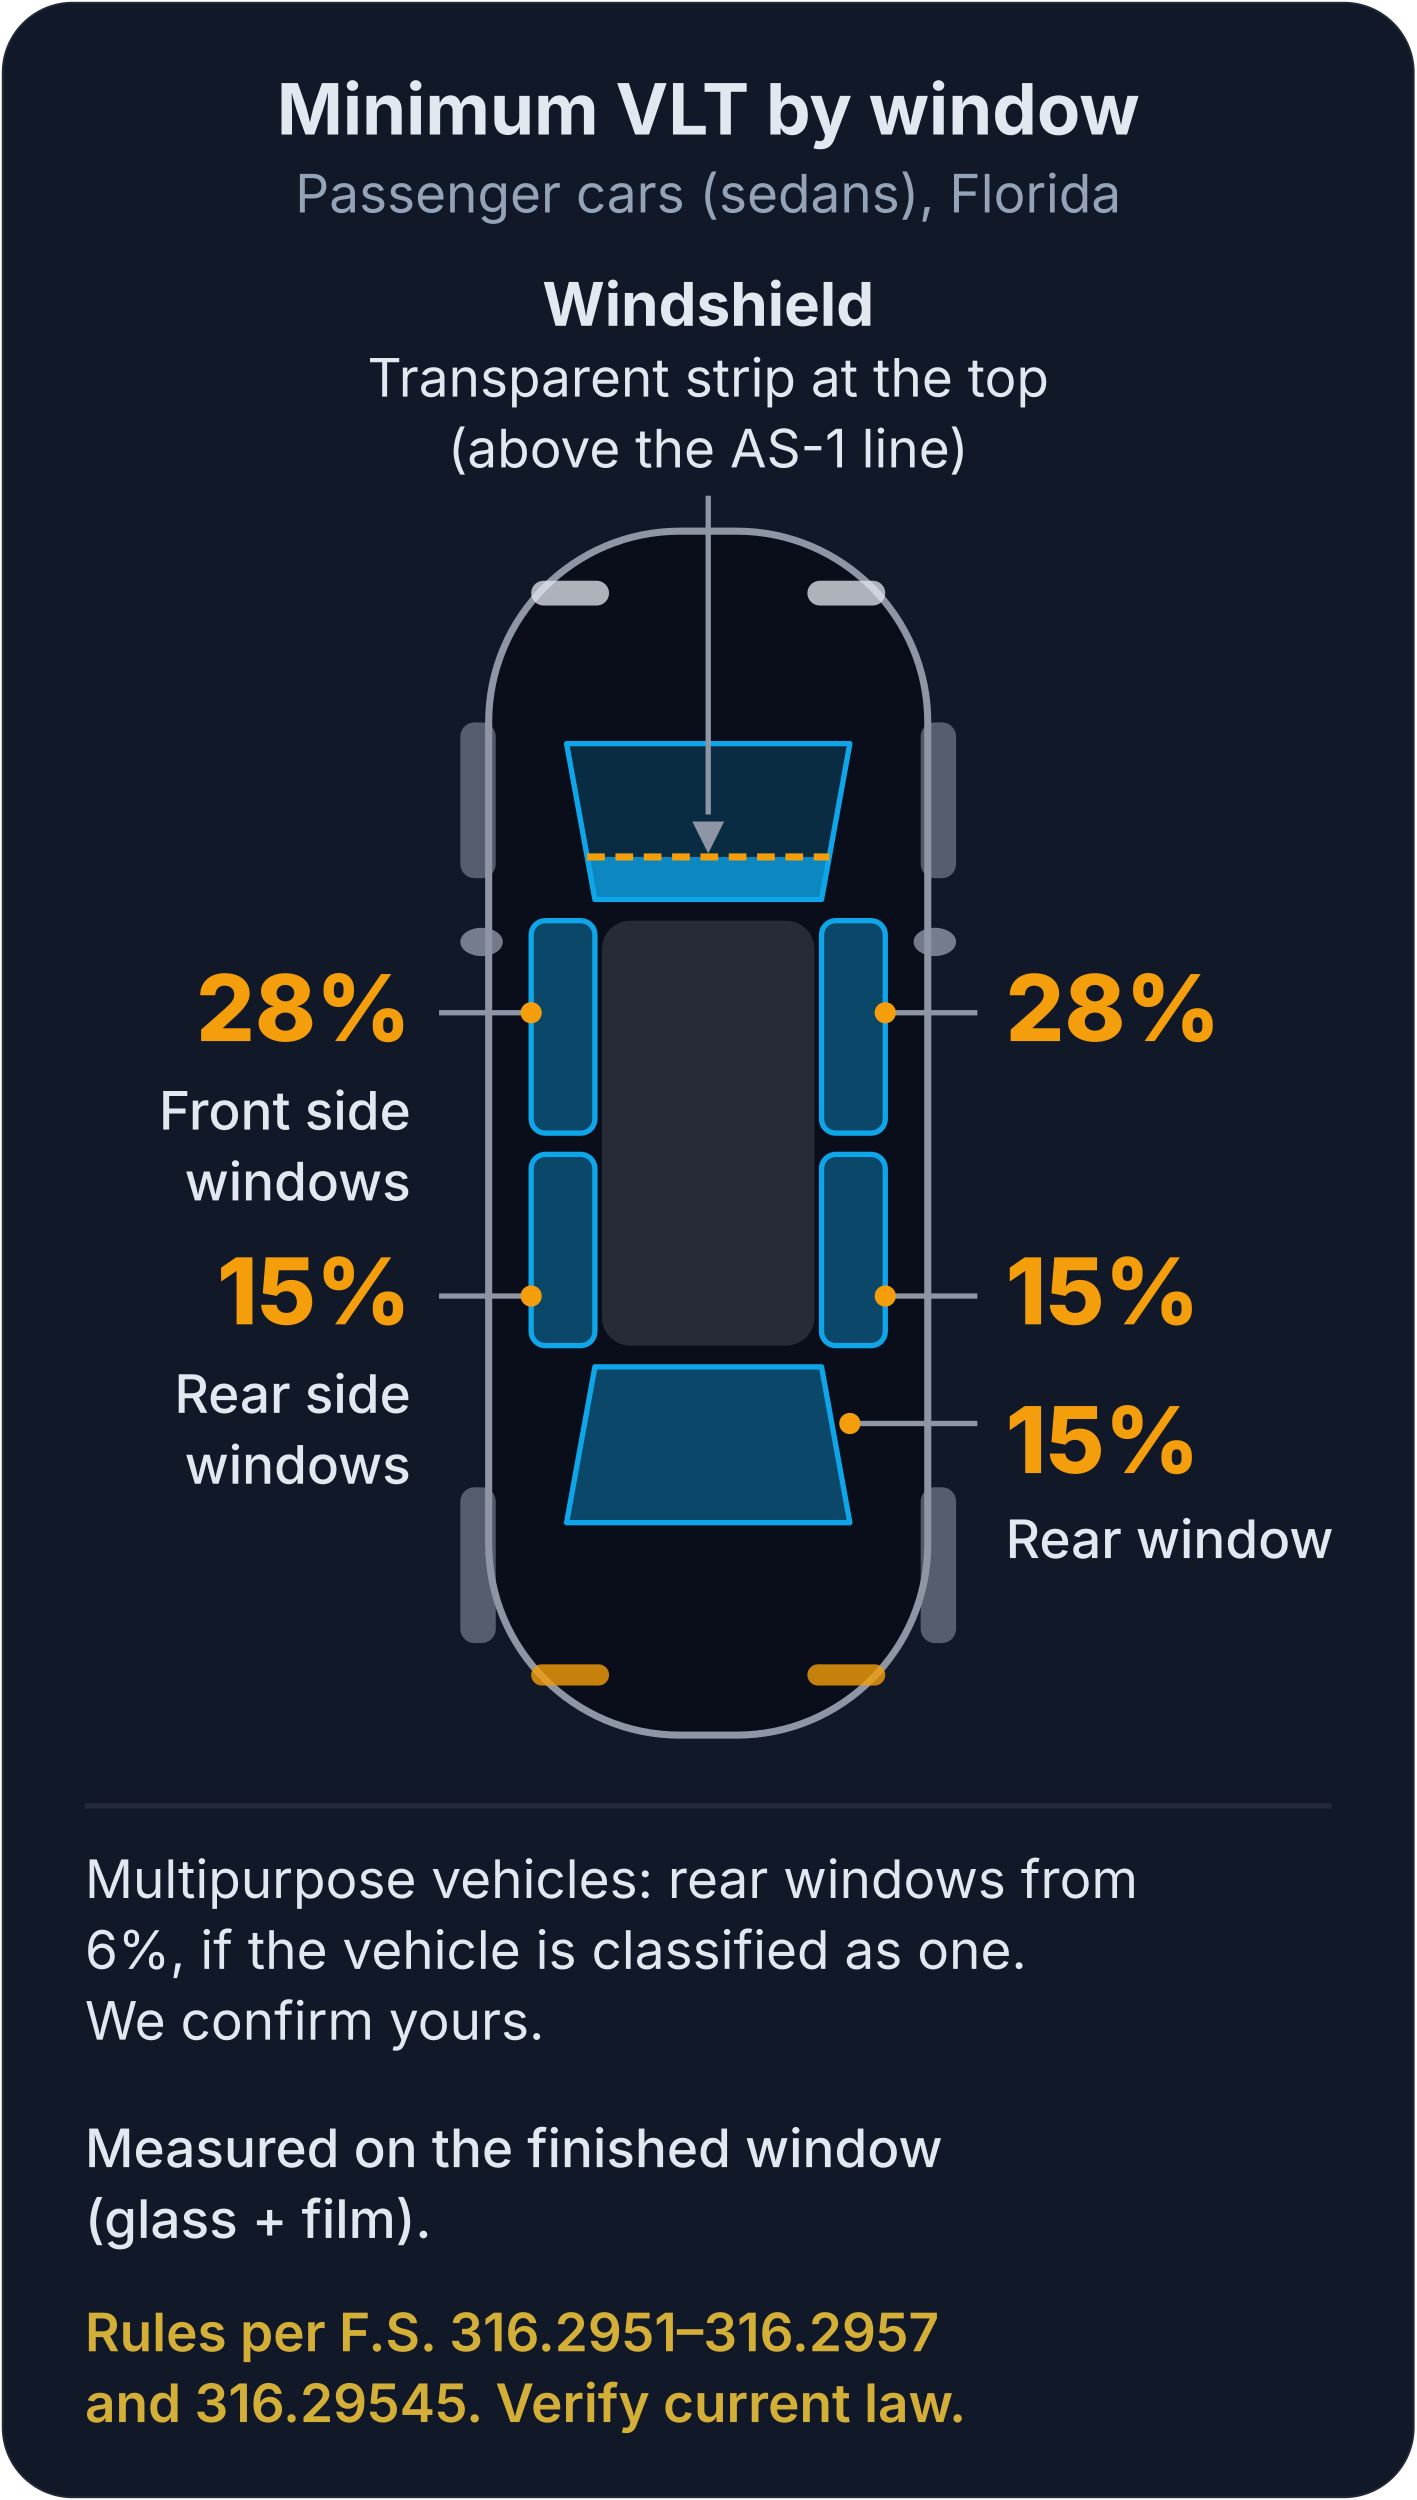
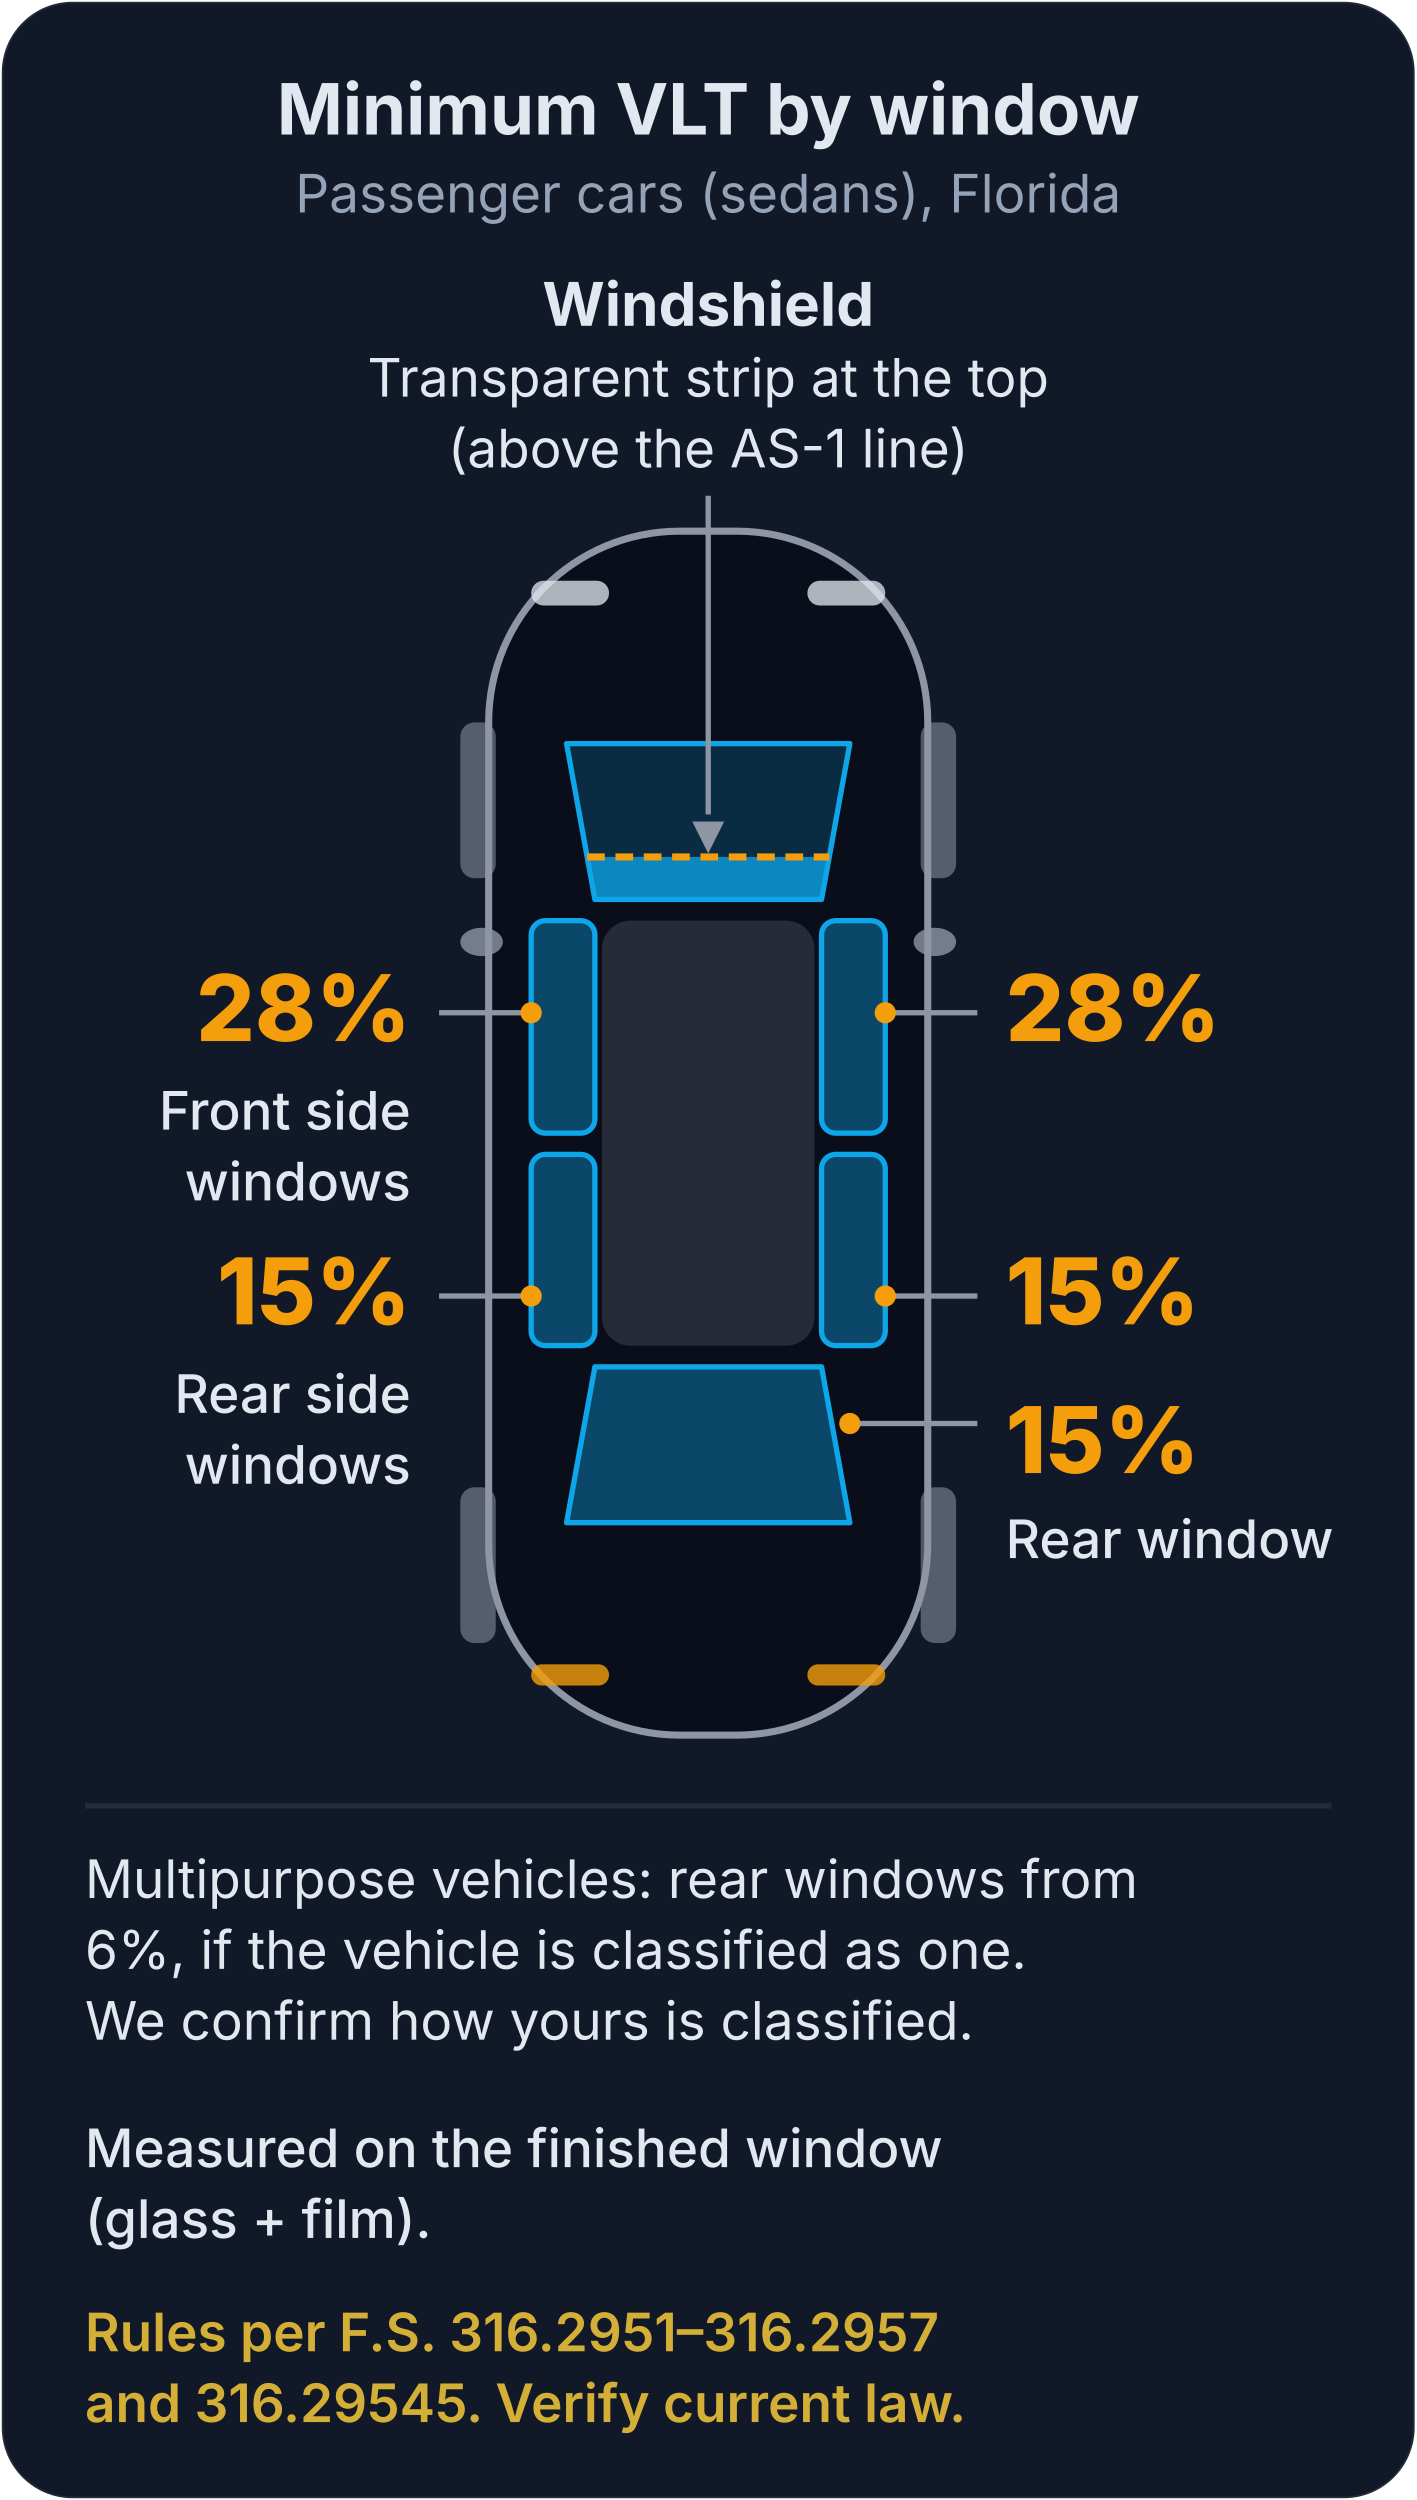
<svg xmlns="http://www.w3.org/2000/svg" viewBox="0 0 400 706" role="img" aria-labelledby="flmap-en-t flmap-en-d" lang="en" xml:lang="en" font-family="Outfit, Inter, system-ui, sans-serif">
  <rect x="0.5" y="0.5" width="399" height="705" rx="20" fill="var(--bg-card, #111827)" stroke="var(--border-dark, rgba(255,255,255,0.08))" />
  <text x="200" y="38" font-size="20" font-weight="700" fill="var(--text-light, #e2e8f0)" text-anchor="middle">Minimum VLT by window</text>
  <text x="200" y="60" font-size="15" font-weight="400" fill="var(--text-muted, #94a3b8)" text-anchor="middle">Passenger cars (sedans), Florida</text>
  <text x="200" y="92" font-size="17" font-weight="700" fill="var(--text-light, #e2e8f0)" text-anchor="middle">Windshield</text>
  <text x="200" y="112" font-size="15" font-weight="400" fill="var(--text-light, #e2e8f0)" text-anchor="middle">Transparent strip at the top</text>
  <text x="200" y="132" font-size="15" font-weight="400" fill="var(--text-light, #e2e8f0)" text-anchor="middle">(above the AS-1 line)</text>
  <rect x="138" y="150" width="124" height="340" rx="54" fill="var(--bg-dark, #0a0e1a)" stroke="var(--titanium, #8e95a5)" stroke-width="2" />
  <rect x="130" y="204" width="10" height="44" rx="4" fill="var(--titanium, #8e95a5)" fill-opacity="0.55" />
  <rect x="130" y="420" width="10" height="44" rx="4" fill="var(--titanium, #8e95a5)" fill-opacity="0.55" />
  <rect x="260" y="204" width="10" height="44" rx="4" fill="var(--titanium, #8e95a5)" fill-opacity="0.55" />
  <rect x="260" y="420" width="10" height="44" rx="4" fill="var(--titanium, #8e95a5)" fill-opacity="0.55" />
  <ellipse cx="136" cy="266" rx="6" ry="4" fill="var(--titanium, #8e95a5)" fill-opacity="0.8" />
  <ellipse cx="264" cy="266" rx="6" ry="4" fill="var(--titanium, #8e95a5)" fill-opacity="0.8" />
  <rect x="150" y="164" width="22" height="7" rx="3.5" fill="var(--text-light, #e2e8f0)" fill-opacity="0.75" />
  <rect x="228" y="164" width="22" height="7" rx="3.5" fill="var(--text-light, #e2e8f0)" fill-opacity="0.75" />
  <rect x="150" y="470" width="22" height="6" rx="3" fill="var(--brand-gold, #f59e0b)" fill-opacity="0.8" />
  <rect x="228" y="470" width="22" height="6" rx="3" fill="var(--brand-gold, #f59e0b)" fill-opacity="0.8" />
  <rect x="170" y="260" width="60" height="120" rx="8" fill="var(--titanium, #8e95a5)" fill-opacity="0.22" />
  <polygon points="160,210 240,210 232,254 168,254" fill="var(--brand-blue, #0ea5e9)" fill-opacity="0.2" stroke="var(--brand-blue, #0ea5e9)" stroke-width="1.5" stroke-linejoin="round" />
  <polygon points="165.8,242 234.2,242 232,254 168,254" fill="var(--brand-blue, #0ea5e9)" fill-opacity="0.75" />
  <line x1="165.8" y1="242" x2="234.2" y2="242" stroke="var(--brand-gold, #f59e0b)" stroke-width="2" stroke-dasharray="5 3" />
  <line x1="200" y1="140" x2="200" y2="230" stroke="var(--titanium, #8e95a5)" stroke-width="1.5" />
  <polygon points="200,241 195.5,232 204.5,232" fill="var(--titanium, #8e95a5)" />
  <rect x="150" y="260" width="18" height="60" rx="4" fill="var(--brand-blue, #0ea5e9)" fill-opacity="0.38" stroke="var(--brand-blue, #0ea5e9)" stroke-width="1.5" />
  <rect x="150" y="326" width="18" height="54" rx="4" fill="var(--brand-blue, #0ea5e9)" fill-opacity="0.38" stroke="var(--brand-blue, #0ea5e9)" stroke-width="1.5" />
  <rect x="232" y="260" width="18" height="60" rx="4" fill="var(--brand-blue, #0ea5e9)" fill-opacity="0.38" stroke="var(--brand-blue, #0ea5e9)" stroke-width="1.5" />
  <rect x="232" y="326" width="18" height="54" rx="4" fill="var(--brand-blue, #0ea5e9)" fill-opacity="0.38" stroke="var(--brand-blue, #0ea5e9)" stroke-width="1.5" />
  <polygon points="168,386 232,386 240,430 160,430" fill="var(--brand-blue, #0ea5e9)" fill-opacity="0.38" stroke="var(--brand-blue, #0ea5e9)" stroke-width="1.5" stroke-linejoin="round" />
  <line x1="150" y1="286" x2="124" y2="286" stroke="var(--titanium, #8e95a5)" stroke-width="1.5" />
  <circle cx="150" cy="286" r="3" fill="var(--brand-gold, #f59e0b)" />
  <line x1="150" y1="366" x2="124" y2="366" stroke="var(--titanium, #8e95a5)" stroke-width="1.5" />
  <circle cx="150" cy="366" r="3" fill="var(--brand-gold, #f59e0b)" />
  <line x1="250" y1="286" x2="276" y2="286" stroke="var(--titanium, #8e95a5)" stroke-width="1.5" />
  <circle cx="250" cy="286" r="3" fill="var(--brand-gold, #f59e0b)" />
  <line x1="250" y1="366" x2="276" y2="366" stroke="var(--titanium, #8e95a5)" stroke-width="1.5" />
  <circle cx="250" cy="366" r="3" fill="var(--brand-gold, #f59e0b)" />
  <line x1="240" y1="402" x2="276" y2="402" stroke="var(--titanium, #8e95a5)" stroke-width="1.5" />
  <circle cx="240" cy="402" r="3" fill="var(--brand-gold, #f59e0b)" />
  <text x="116" y="294" font-size="26" font-weight="800" fill="var(--brand-gold, #f59e0b)" text-anchor="end">28%</text>
  <text x="116" y="319" font-size="15" font-weight="500" fill="var(--text-light, #e2e8f0)" text-anchor="end">Front side</text>
  <text x="116" y="339" font-size="15" font-weight="500" fill="var(--text-light, #e2e8f0)" text-anchor="end">windows</text>
  <text x="116" y="374" font-size="26" font-weight="800" fill="var(--brand-gold, #f59e0b)" text-anchor="end">15%</text>
  <text x="116" y="399" font-size="15" font-weight="500" fill="var(--text-light, #e2e8f0)" text-anchor="end">Rear side</text>
  <text x="116" y="419" font-size="15" font-weight="500" fill="var(--text-light, #e2e8f0)" text-anchor="end">windows</text>
  <text x="284" y="294" font-size="26" font-weight="800" fill="var(--brand-gold, #f59e0b)">28%</text>
  <text x="284" y="374" font-size="26" font-weight="800" fill="var(--brand-gold, #f59e0b)">15%</text>
  <text x="284" y="416" font-size="26" font-weight="800" fill="var(--brand-gold, #f59e0b)">15%</text>
  <text x="284" y="440" font-size="15" font-weight="500" fill="var(--text-light, #e2e8f0)">Rear window</text>
  <line x1="24" y1="510" x2="376" y2="510" stroke="var(--border-dark, rgba(255,255,255,0.08))" stroke-width="1.5" />
  <text font-size="15" font-weight="400" fill="var(--text-light, #e2e8f0)">
    <tspan x="24" y="536">Multipurpose vehicles: rear windows from </tspan>
    <tspan x="24" dy="20">6%, if the vehicle is classified as one. </tspan>
-     <tspan x="24" dy="20">We confirm yours.</tspan>
+     <tspan x="24" dy="20">We confirm how yours is classified.</tspan>
  </text>
  <text font-size="15" font-weight="500" fill="var(--text-light, #e2e8f0)">
    <tspan x="24" y="612">Measured on the finished window </tspan>
    <tspan x="24" dy="20">(glass + film).</tspan>
  </text>
  <text font-size="15" font-weight="600" fill="var(--apex-amber, #D4AF37)">
    <tspan x="24" y="664">Rules per F.S. 316.2951–316.2957 </tspan>
    <tspan x="24" dy="20">and 316.29545. Verify current law.</tspan>
  </text>
</svg>
